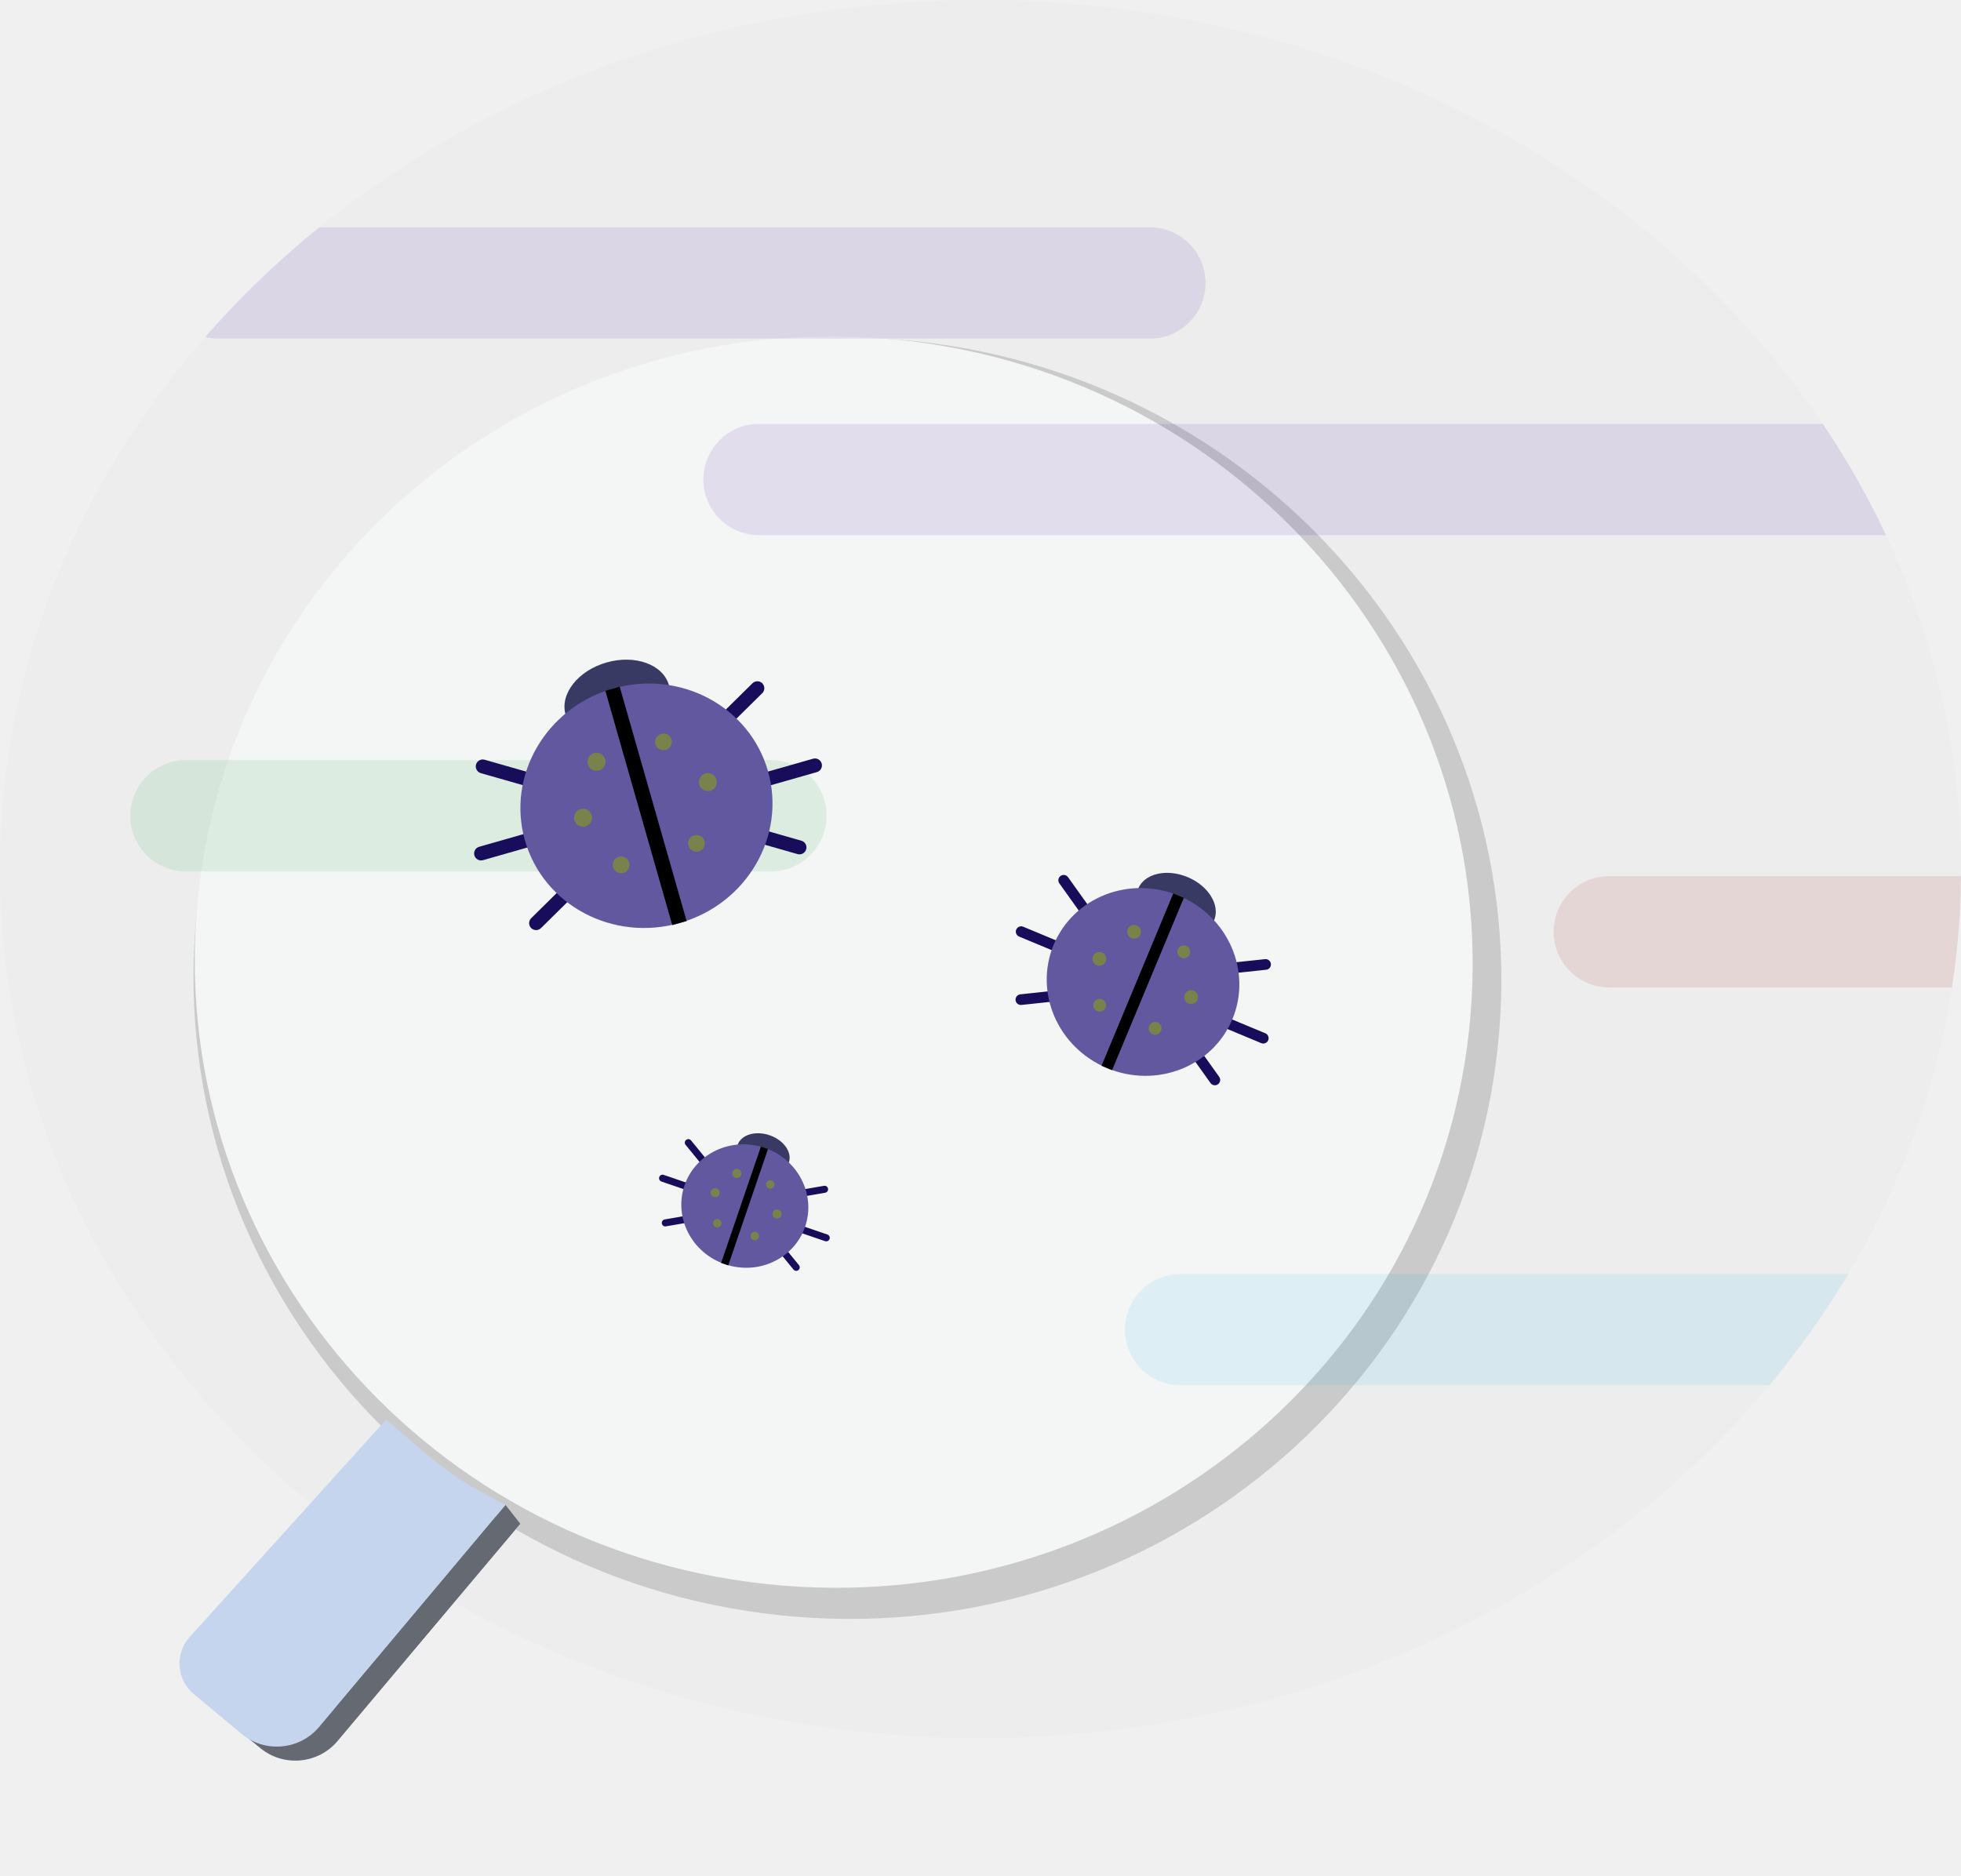
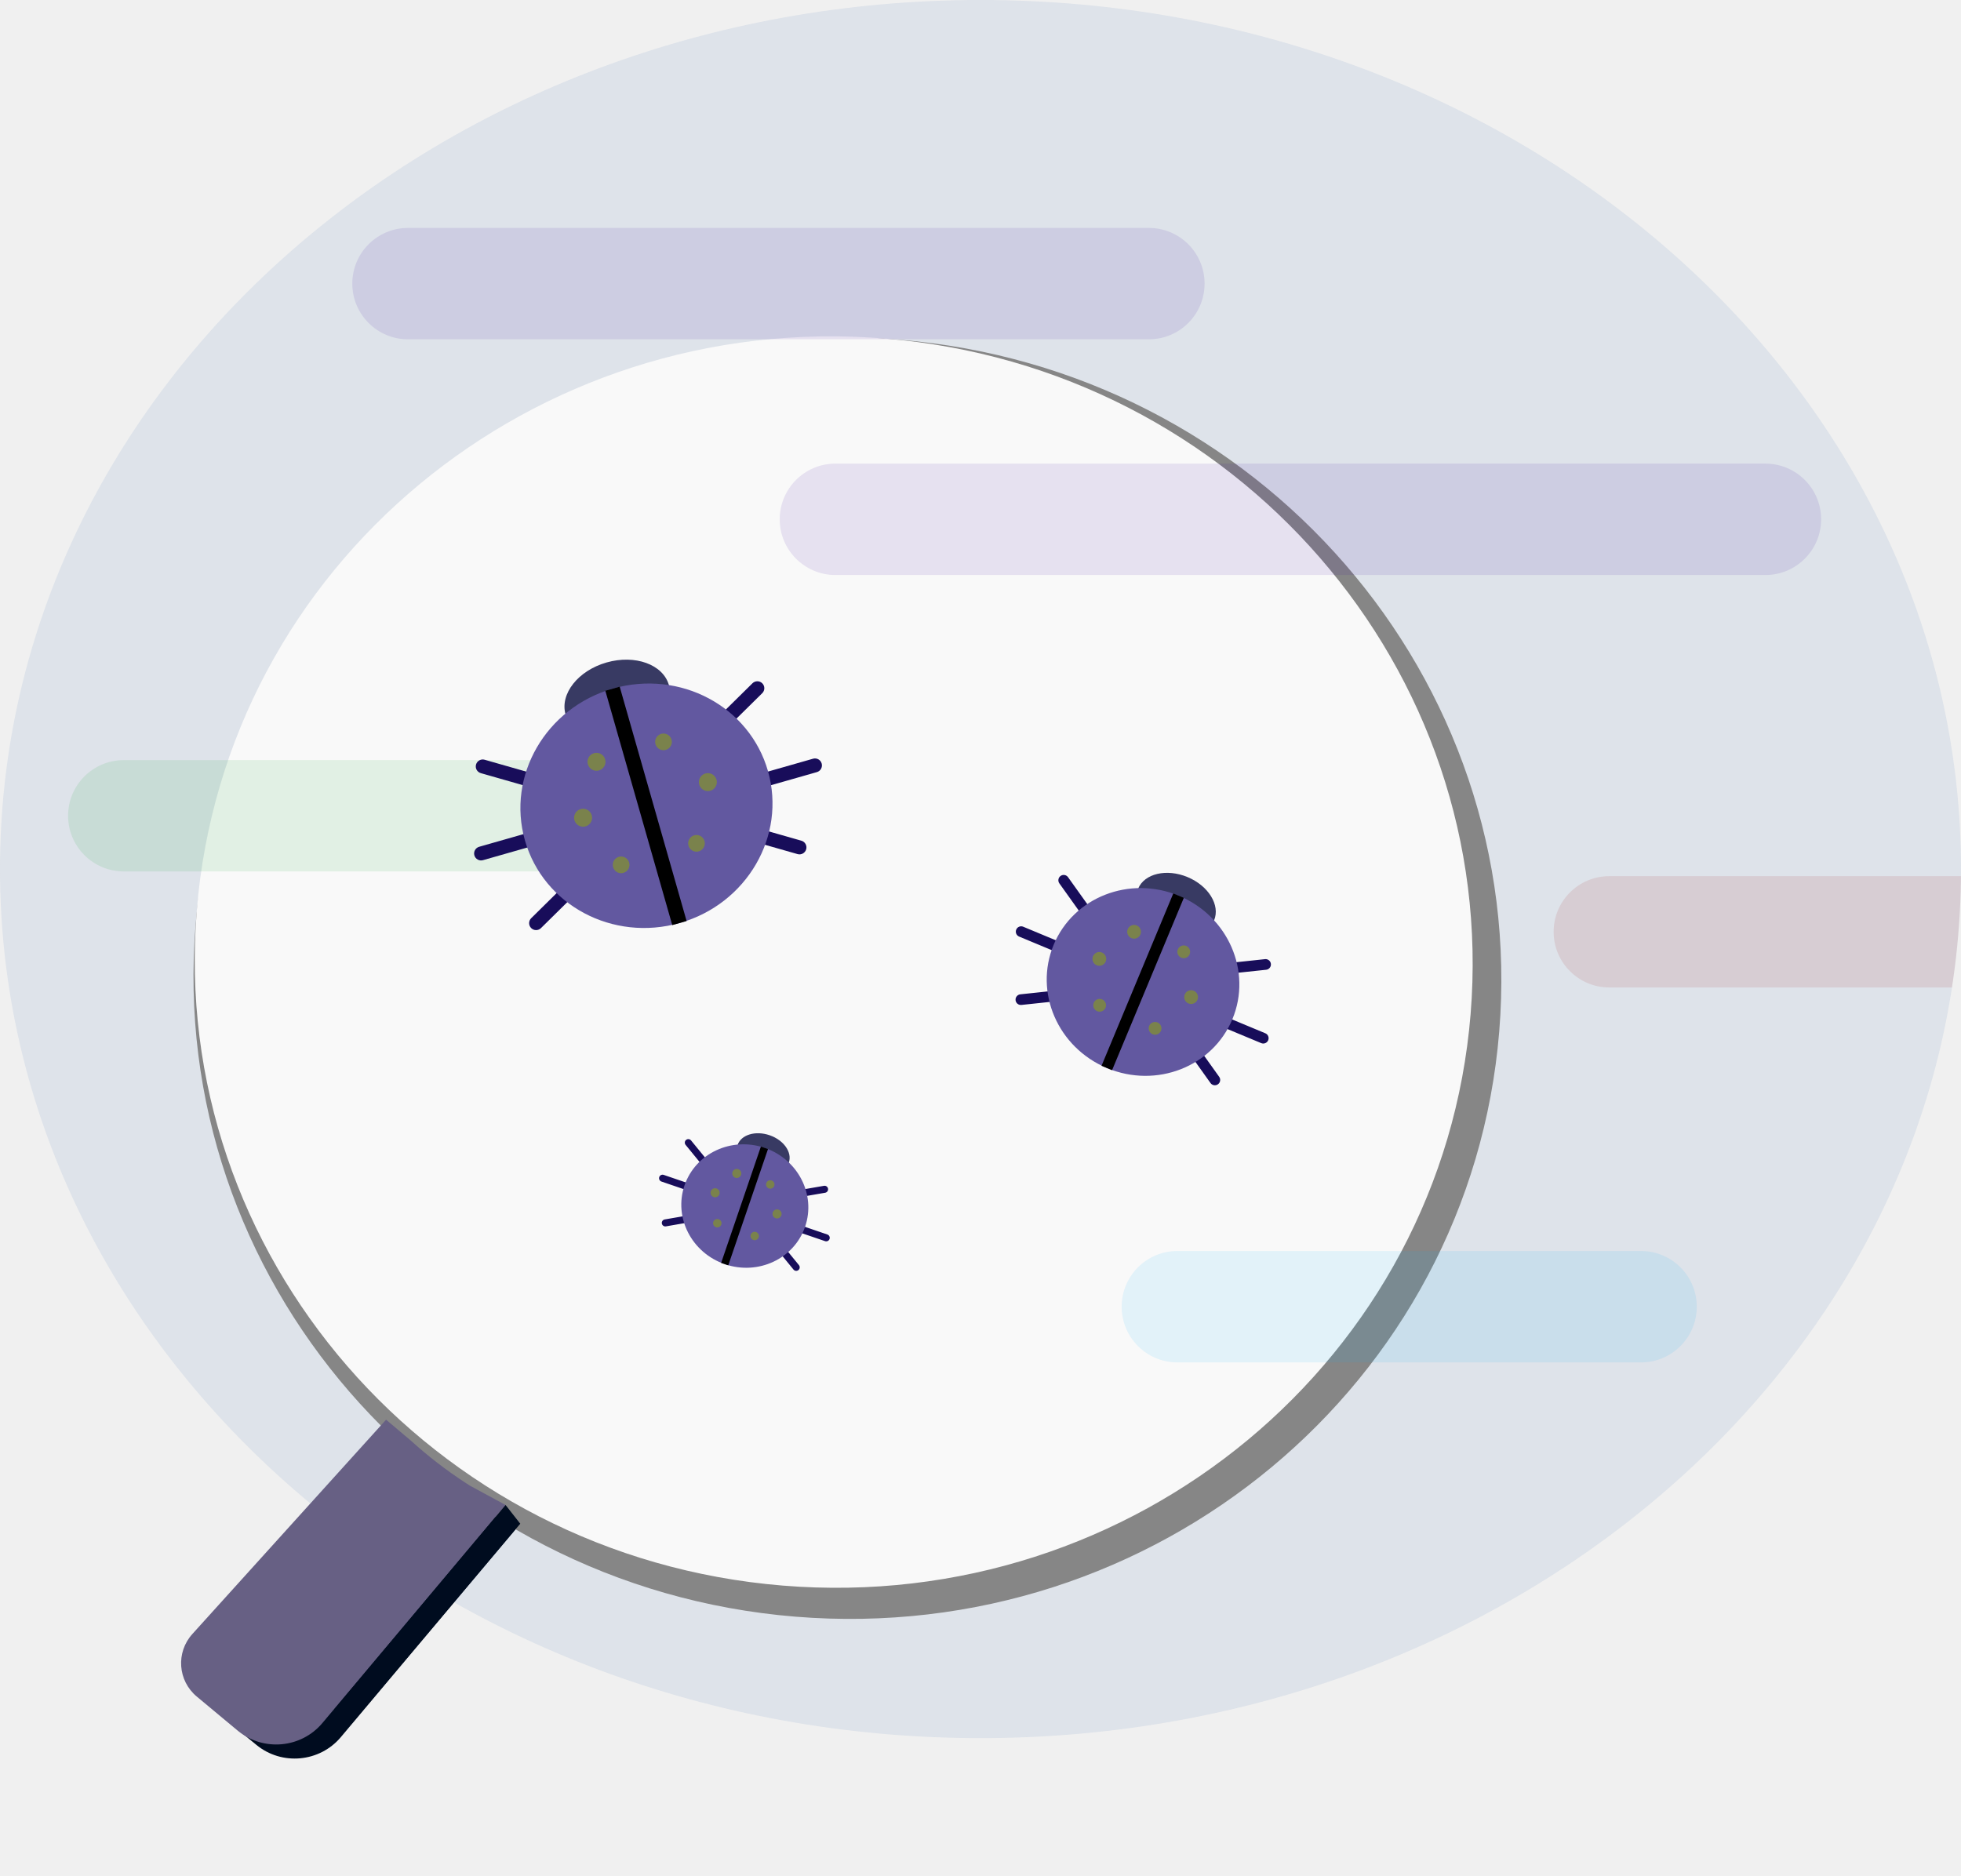
- <svg xmlns="http://www.w3.org/2000/svg" width="828" height="792" viewBox="0 0 828 792" fill="none">
-   <ellipse cx="414" cy="367" rx="414" ry="367" fill="#EDEDED" />
-   <path d="M170.938 597.406L222.685 639.846L142.531 735.229C134.359 744.954 119.772 746.307 109.95 738.252L89.131 721.178C81.871 715.224 80.883 704.571 86.923 697.383L170.938 597.406Z" fill="#656A72" />
-   <ellipse cx="357.809" cy="413.095" rx="276.137" ry="270.516" transform="rotate(4.66953 357.809 413.095)" fill="#CACACA" />
-   <ellipse cx="352.021" cy="406.277" rx="269.813" ry="264.192" transform="rotate(4.66953 352.021 406.277)" fill="#F4F5F5" />
-   <path d="M163.017 599.534L173.341 608.247C180.726 614.964 188.656 621.073 197.05 626.512L198.386 627.377L213.462 635.549L134.729 729.298C126.516 739.078 111.827 740.387 102.012 732.215L81.842 715.42C74.48 709.29 73.707 698.352 80.132 691.243L163.017 599.534Z" fill="#C5D5ED" />
-   <path d="M219.675 643.466L213.462 635.549L141.133 721.834L148.833 727.486L219.675 643.466Z" fill="#656A72" />
-   <mask id="mask0_2_104" style="mask-type:alpha" maskUnits="userSpaceOnUse" x="0" y="0" width="828" height="734">
-     <ellipse cx="414" cy="367" rx="414" ry="367" fill="#D9D9D9" />
+ <svg xmlns="http://www.w3.org/2000/svg" width="757" height="724" viewBox="0 0 757 724" fill="none">
+   <ellipse cx="378.5" cy="335.53" rx="378.5" ry="335.53" fill="#A5B9D7" fill-opacity="0.24" />
+   <path d="M156.28 546.179L203.59 584.98L131.578 670.674C123.406 680.399 108.819 681.752 98.997 673.697L82.615 660.262C75.356 654.308 74.367 643.655 80.407 636.467L156.28 546.179Z" fill="#000C1F" />
+   <ellipse cx="327.127" cy="377.672" rx="252.458" ry="247.319" transform="rotate(4.66953 327.127 377.672)" fill="#868686" />
+   <ellipse cx="321.836" cy="371.439" rx="246.677" ry="241.538" transform="rotate(4.66953 321.836 371.439)" fill="#F9F9F9" />
+   <path d="M149.039 548.124L158.477 556.091V556.091C165.229 562.232 172.479 567.817 180.154 572.789L181.375 573.58L195.158 581.052L124.454 665.24C116.241 675.019 101.552 676.329 91.737 668.156L75.977 655.033C68.615 648.904 67.842 637.965 74.267 630.856L149.039 548.124Z" fill="#676084" />
+   <path d="M200.838 588.289L195.158 581.052L129.031 659.937L136.071 665.105L200.838 588.289Z" fill="#000C1F" />
+   <mask id="mask0_2_104" style="mask-type:alpha" maskUnits="userSpaceOnUse" x="0" y="0" width="757" height="672">
+     <ellipse cx="378.5" cy="335.53" rx="378.5" ry="335.53" fill="white" />
  </mask>
  <g mask="url(#mask0_2_104)">
-     <rect x="69" y="96" width="440" height="47" rx="23.5" fill="#370997" fill-opacity="0.1" />
-     <rect x="297" y="179" width="556" height="47" rx="23.5" fill="#370997" fill-opacity="0.1" />
-     <rect x="55" y="321" width="294" height="47" rx="23.5" fill="#099720" fill-opacity="0.1" />
-     <rect x="656" y="370" width="343" height="47" rx="23.5" fill="#970909" fill-opacity="0.1" />
-     <rect x="475" y="538" width="343" height="47" rx="23.5" fill="#0BACF1" fill-opacity="0.1" />
+     <rect x="136" y="88" width="329" height="43" rx="21.5" fill="#370997" fill-opacity="0.1" />
+     <rect x="301" y="179" width="402" height="43" rx="21.5" fill="#370997" fill-opacity="0.1" />
+     <rect x="26.284" y="293.475" width="268.79" height="42.97" rx="21.485" fill="#099720" fill-opacity="0.1" />
+     <rect x="599.749" y="338.273" width="313.588" height="42.97" rx="21.485" fill="#970909" fill-opacity="0.1" />
+     <rect x="433" y="483" width="222" height="43" rx="21.5" fill="#0BACF1" fill-opacity="0.1" />
  </g>
-   <rect x="201.806" y="320.031" width="26.046" height="5.881" rx="2.941" transform="rotate(15.9401 201.806 320.031)" fill="#180D5A" />
-   <rect x="199.492" y="358.401" width="26.046" height="5.881" rx="2.941" transform="rotate(-15.9341 199.492 358.401)" fill="#180D5A" />
-   <rect x="321.084" y="326.745" width="26.046" height="5.881" rx="2.941" transform="rotate(-15.9341 321.084 326.745)" fill="#180D5A" />
-   <rect x="316.161" y="348.684" width="26.046" height="5.881" rx="2.941" transform="rotate(15.9401 316.161 348.684)" fill="#180D5A" />
-   <rect x="222.197" y="389.811" width="26.046" height="5.881" rx="2.941" transform="rotate(-44.6064 222.197 389.811)" fill="#180D5A" />
-   <rect x="301.266" y="304.768" width="26.046" height="5.881" rx="2.941" transform="rotate(-44.6064 301.266 304.768)" fill="#180D5A" />
-   <ellipse cx="260.615" cy="295.514" rx="22.686" ry="16.384" transform="rotate(-15.9341 260.615 295.514)" fill="#383A63" />
-   <ellipse cx="272.955" cy="340.267" rx="53.353" ry="51.462" transform="rotate(-15.9341 272.955 340.267)" fill="#6258A0" />
-   <rect x="255.595" y="291.705" width="6.302" height="102.925" transform="rotate(-15.9341 255.595 291.705)" fill="black" />
-   <circle cx="251.866" cy="321.706" r="3.798" transform="rotate(-29.7183 251.866 321.706)" fill="#7A824C" />
-   <circle cx="280.152" cy="313.289" r="3.526" transform="rotate(-29.7183 280.152 313.289)" fill="#7A824C" />
-   <circle cx="262.257" cy="365.225" r="3.526" transform="rotate(-29.7183 262.257 365.225)" fill="#7A824C" />
-   <circle cx="294.079" cy="356.14" r="3.526" transform="rotate(-29.7183 294.079 356.14)" fill="#7A824C" />
-   <circle cx="246.198" cy="345.327" r="3.798" transform="rotate(-29.7183 246.198 345.327)" fill="#7A824C" />
-   <circle cx="298.886" cy="330.285" r="3.798" transform="rotate(-29.7183 298.886 330.285)" fill="#7A824C" />
-   <rect x="290.84" y="480.447" width="13.138" height="2.967" rx="1.483" transform="rotate(50.7356 290.84 480.447)" fill="#180D5A" />
-   <rect x="278.837" y="495.674" width="13.138" height="2.967" rx="1.483" transform="rotate(18.8614 278.837 495.674)" fill="#180D5A" />
-   <rect x="338.313" y="517.56" width="13.138" height="2.967" rx="1.483" transform="rotate(18.8614 338.313 517.56)" fill="#180D5A" />
-   <rect x="329.958" y="525.23" width="13.138" height="2.967" rx="1.483" transform="rotate(50.7356 329.958 525.23)" fill="#180D5A" />
-   <rect x="279.2" y="515.22" width="13.138" height="2.967" rx="1.483" transform="rotate(-9.81088 279.2 515.22)" fill="#180D5A" />
-   <rect x="336.43" y="502.753" width="13.138" height="2.967" rx="1.483" transform="rotate(-9.81088 336.43 502.753)" fill="#180D5A" />
-   <ellipse cx="322.255" cy="487.219" rx="11.443" ry="8.264" transform="rotate(18.8614 322.255 487.219)" fill="#383A63" />
-   <ellipse cx="314.485" cy="509.308" rx="26.911" ry="25.957" transform="rotate(18.8614 314.485 509.308)" fill="#6258A0" />
-   <rect x="321.273" y="484.196" width="3.178" height="51.915" transform="rotate(18.8614 321.273 484.196)" fill="black" />
-   <circle cx="311.093" cy="495.55" r="1.915" transform="rotate(5.07725 311.093 495.55)" fill="#7A824C" />
-   <circle cx="325.231" cy="500.205" r="1.779" transform="rotate(5.07725 325.231 500.205)" fill="#7A824C" />
-   <circle cx="302.87" cy="516.567" r="1.779" transform="rotate(5.07725 302.87 516.567)" fill="#7A824C" />
-   <circle cx="318.666" cy="521.963" r="1.779" transform="rotate(5.07725 318.666 521.963)" fill="#7A824C" />
-   <circle cx="301.946" cy="503.702" r="1.915" transform="rotate(5.07725 301.946 503.702)" fill="#7A824C" />
-   <circle cx="328.099" cy="512.637" r="1.915" transform="rotate(5.07725 328.099 512.637)" fill="#7A824C" />
-   <rect x="449.653" y="368.598" width="19.953" height="4.505" rx="2.253" transform="rotate(54.4753 449.653 368.598)" fill="#180D5A" />
-   <rect x="429.954" y="390.485" width="19.953" height="4.505" rx="2.253" transform="rotate(22.6011 429.954 390.485)" fill="#180D5A" />
-   <rect x="517.922" y="429.545" width="19.953" height="4.505" rx="2.253" transform="rotate(22.6011 517.922 429.545)" fill="#180D5A" />
-   <rect x="504.501" y="440.341" width="19.953" height="4.505" rx="2.253" transform="rotate(54.4753 504.501 440.341)" fill="#180D5A" />
-   <rect x="428.569" y="420.142" width="19.953" height="4.505" rx="2.253" transform="rotate(-6.07121 428.569 420.142)" fill="#180D5A" />
-   <rect x="516.534" y="406.918" width="19.953" height="4.505" rx="2.253" transform="rotate(-6.07121 516.534 406.918)" fill="#180D5A" />
-   <ellipse cx="496.592" cy="381.973" rx="17.378" ry="12.551" transform="rotate(22.6011 496.592 381.973)" fill="#383A63" />
-   <ellipse cx="482.629" cy="414.678" rx="40.87" ry="39.422" transform="rotate(22.6011 482.629 414.678)" fill="#6258A0" />
-   <rect x="495.402" y="377.294" width="4.827" height="78.845" transform="rotate(22.6011 495.402 377.294)" fill="black" />
-   <circle cx="478.85" cy="393.491" r="2.909" transform="rotate(8.81691 478.85 393.491)" fill="#7A824C" />
-   <circle cx="499.816" cy="401.947" r="2.701" transform="rotate(8.81691 499.816 401.947)" fill="#7A824C" />
-   <circle cx="464.307" cy="424.528" r="2.701" transform="rotate(8.81691 464.307 424.528)" fill="#7A824C" />
-   <circle cx="487.711" cy="434.271" r="2.701" transform="rotate(8.81691 487.711 434.271)" fill="#7A824C" />
-   <circle cx="464.18" cy="404.941" r="2.909" transform="rotate(8.81691 464.18 404.941)" fill="#7A824C" />
-   <circle cx="502.931" cy="421.072" r="2.909" transform="rotate(8.81691 502.931 421.072)" fill="#7A824C" />
+   <rect x="184.501" y="292.589" width="23.813" height="5.377" rx="2.689" transform="rotate(15.9401 184.501 292.589)" fill="#180D5A" />
+   <rect x="182.386" y="327.669" width="23.813" height="5.377" rx="2.689" transform="rotate(-15.9341 182.386 327.669)" fill="#180D5A" />
+   <rect x="293.552" y="298.727" width="23.813" height="5.377" rx="2.689" transform="rotate(-15.9341 293.552 298.727)" fill="#180D5A" />
+   <rect x="289.05" y="318.785" width="23.813" height="5.377" rx="2.689" transform="rotate(15.9401 289.05 318.785)" fill="#180D5A" />
+   <rect x="203.144" y="356.385" width="23.813" height="5.377" rx="2.689" transform="rotate(-44.6064 203.144 356.385)" fill="#180D5A" />
+   <rect x="275.433" y="278.635" width="23.813" height="5.377" rx="2.689" transform="rotate(-44.6064 275.433 278.635)" fill="#180D5A" />
+   <ellipse cx="238.267" cy="270.174" rx="20.74" ry="14.979" transform="rotate(-15.9341 238.267 270.174)" fill="#383A63" />
+   <ellipse cx="249.55" cy="311.09" rx="48.778" ry="47.05" transform="rotate(-15.9341 249.55 311.09)" fill="#6258A0" />
+   <rect x="233.678" y="266.691" width="5.761" height="94.099" transform="rotate(-15.9341 233.678 266.691)" fill="black" />
+   <circle cx="230.269" cy="294.12" r="3.472" transform="rotate(-29.7183 230.269 294.12)" fill="#7A824C" />
+   <circle cx="256.129" cy="286.425" r="3.224" transform="rotate(-29.7183 256.129 286.425)" fill="#7A824C" />
+   <circle cx="239.769" cy="333.908" r="3.224" transform="rotate(-29.7183 239.769 333.908)" fill="#7A824C" />
+   <circle cx="268.862" cy="325.602" r="3.224" transform="rotate(-29.7183 268.862 325.602)" fill="#7A824C" />
+   <circle cx="225.086" cy="315.716" r="3.472" transform="rotate(-29.7183 225.086 315.716)" fill="#7A824C" />
+   <circle cx="273.257" cy="301.963" r="3.472" transform="rotate(-29.7183 273.257 301.963)" fill="#7A824C" />
+   <rect x="265.901" y="439.249" width="12.011" height="2.712" rx="1.356" transform="rotate(50.7356 265.901 439.249)" fill="#180D5A" />
+   <rect x="254.927" y="453.171" width="12.011" height="2.712" rx="1.356" transform="rotate(18.8614 254.927 453.171)" fill="#180D5A" />
+   <rect x="309.303" y="473.18" width="12.011" height="2.712" rx="1.356" transform="rotate(18.8614 309.303 473.18)" fill="#180D5A" />
+   <rect x="301.665" y="480.193" width="12.011" height="2.712" rx="1.356" transform="rotate(50.7356 301.665 480.193)" fill="#180D5A" />
+   <rect x="255.26" y="471.04" width="12.011" height="2.712" rx="1.356" transform="rotate(-9.81088 255.26 471.04)" fill="#180D5A" />
+   <rect x="307.582" y="459.643" width="12.011" height="2.712" rx="1.356" transform="rotate(-9.81088 307.582 459.643)" fill="#180D5A" />
+   <ellipse cx="294.623" cy="445.441" rx="10.461" ry="7.555" transform="rotate(18.8614 294.623 445.441)" fill="#383A63" />
+   <ellipse cx="287.519" cy="465.636" rx="24.603" ry="23.732" transform="rotate(18.8614 287.519 465.636)" fill="#6258A0" />
+   <rect x="293.724" y="442.677" width="2.906" height="47.463" transform="rotate(18.8614 293.724 442.677)" fill="black" />
+   <circle cx="284.417" cy="453.057" r="1.751" transform="rotate(5.07725 284.417 453.057)" fill="#7A824C" />
+   <circle cx="297.344" cy="457.313" r="1.626" transform="rotate(5.07725 297.344 457.313)" fill="#7A824C" />
+   <circle cx="276.9" cy="472.272" r="1.626" transform="rotate(5.07725 276.9 472.272)" fill="#7A824C" />
+   <circle cx="291.341" cy="477.205" r="1.626" transform="rotate(5.07725 291.341 477.205)" fill="#7A824C" />
+   <circle cx="276.054" cy="460.51" r="1.751" transform="rotate(5.07725 276.054 460.51)" fill="#7A824C" />
+   <circle cx="299.965" cy="468.679" r="1.751" transform="rotate(5.07725 299.965 468.679)" fill="#7A824C" />
+   <rect x="411.096" y="336.991" width="18.242" height="4.119" rx="2.06" transform="rotate(54.4753 411.096 336.991)" fill="#180D5A" />
+   <rect x="393.086" y="357.002" width="18.242" height="4.119" rx="2.06" transform="rotate(22.6011 393.086 357.002)" fill="#180D5A" />
+   <rect x="473.51" y="392.712" width="18.242" height="4.119" rx="2.06" transform="rotate(22.6011 473.51 392.712)" fill="#180D5A" />
+   <rect x="461.241" y="402.583" width="18.242" height="4.119" rx="2.06" transform="rotate(54.4753 461.241 402.583)" fill="#180D5A" />
+   <rect x="391.82" y="384.115" width="18.242" height="4.119" rx="2.06" transform="rotate(-6.07121 391.82 384.115)" fill="#180D5A" />
+   <rect x="472.242" y="372.025" width="18.242" height="4.119" rx="2.06" transform="rotate(-6.07121 472.242 372.025)" fill="#180D5A" />
+   <ellipse cx="454.01" cy="349.219" rx="15.888" ry="11.475" transform="rotate(22.6011 454.01 349.219)" fill="#383A63" />
+   <ellipse cx="441.244" cy="379.12" rx="37.366" ry="36.042" transform="rotate(22.6011 441.244 379.12)" fill="#6258A0" />
+   <rect x="452.922" y="344.942" width="4.413" height="72.084" transform="rotate(22.6011 452.922 344.942)" fill="black" />
+   <circle cx="437.789" cy="359.75" r="2.66" transform="rotate(8.81691 437.789 359.75)" fill="#7A824C" />
+   <circle cx="456.957" cy="367.481" r="2.47" transform="rotate(8.81691 456.957 367.481)" fill="#7A824C" />
+   <circle cx="424.494" cy="388.125" r="2.47" transform="rotate(8.81691 424.494 388.125)" fill="#7A824C" />
+   <circle cx="445.891" cy="397.033" r="2.47" transform="rotate(8.81691 445.891 397.033)" fill="#7A824C" />
+   <circle cx="424.377" cy="370.218" r="2.66" transform="rotate(8.81691 424.377 370.218)" fill="#7A824C" />
+   <circle cx="459.805" cy="384.965" r="2.66" transform="rotate(8.81691 459.805 384.965)" fill="#7A824C" />
</svg>
